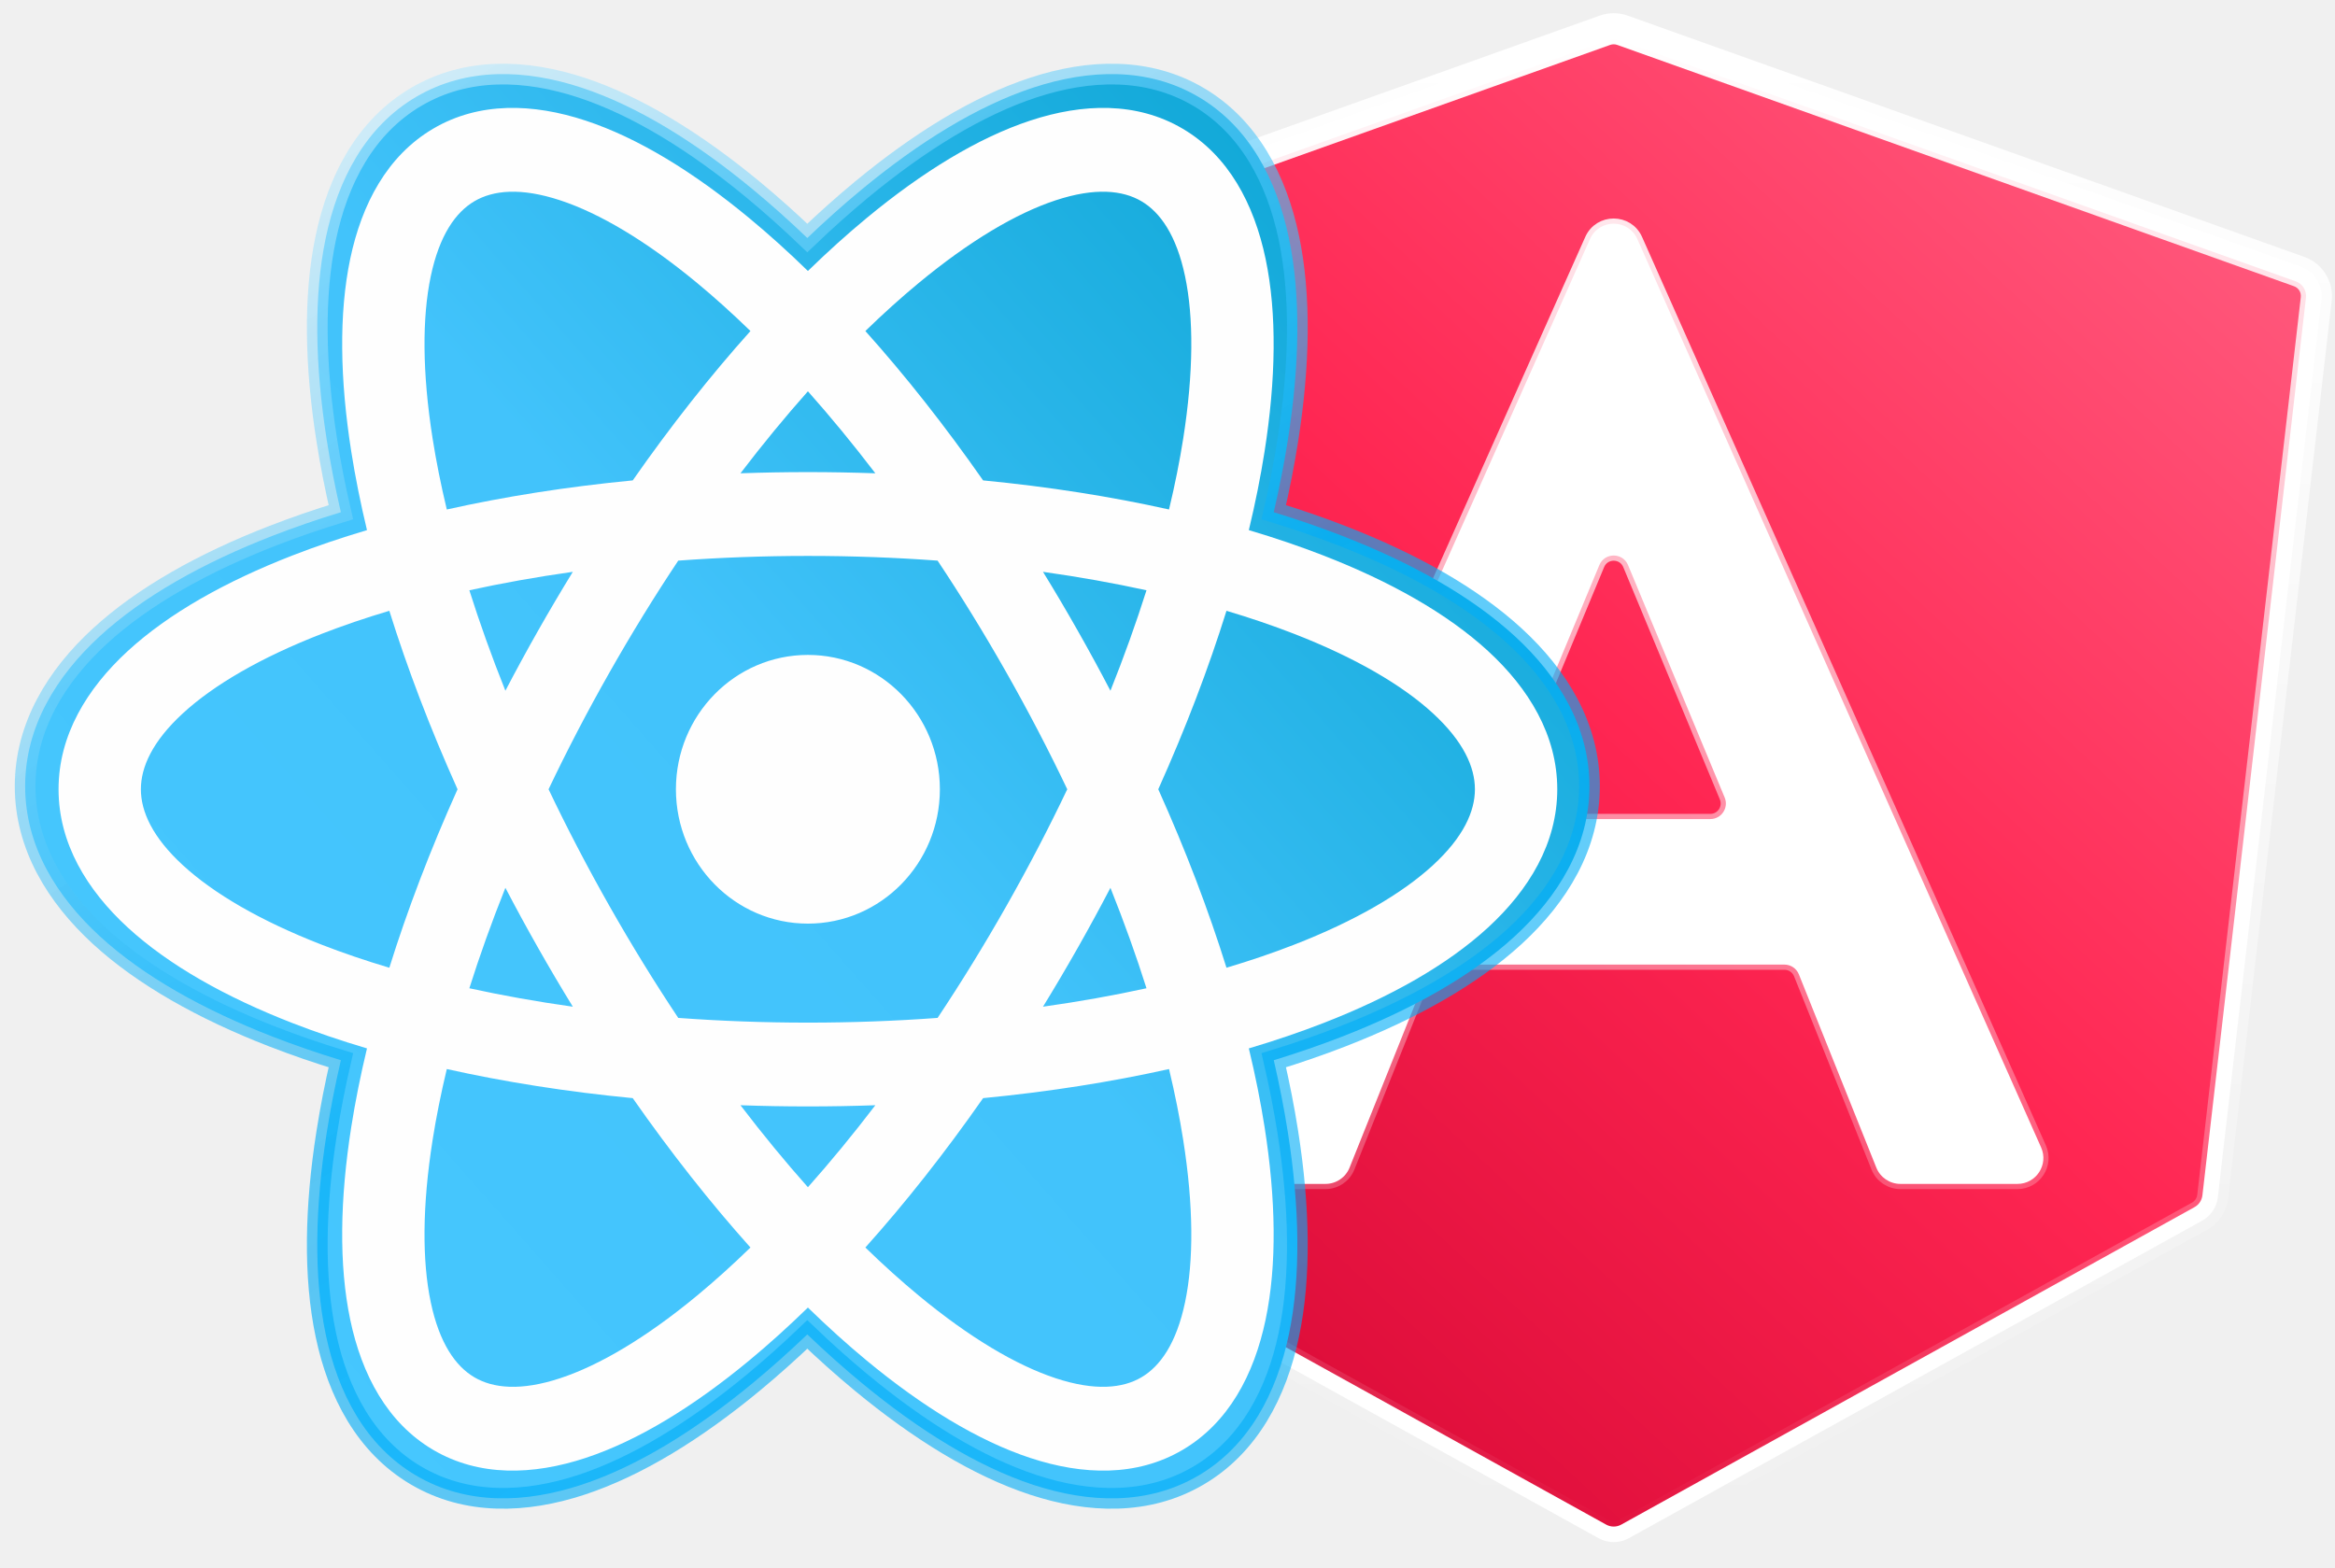
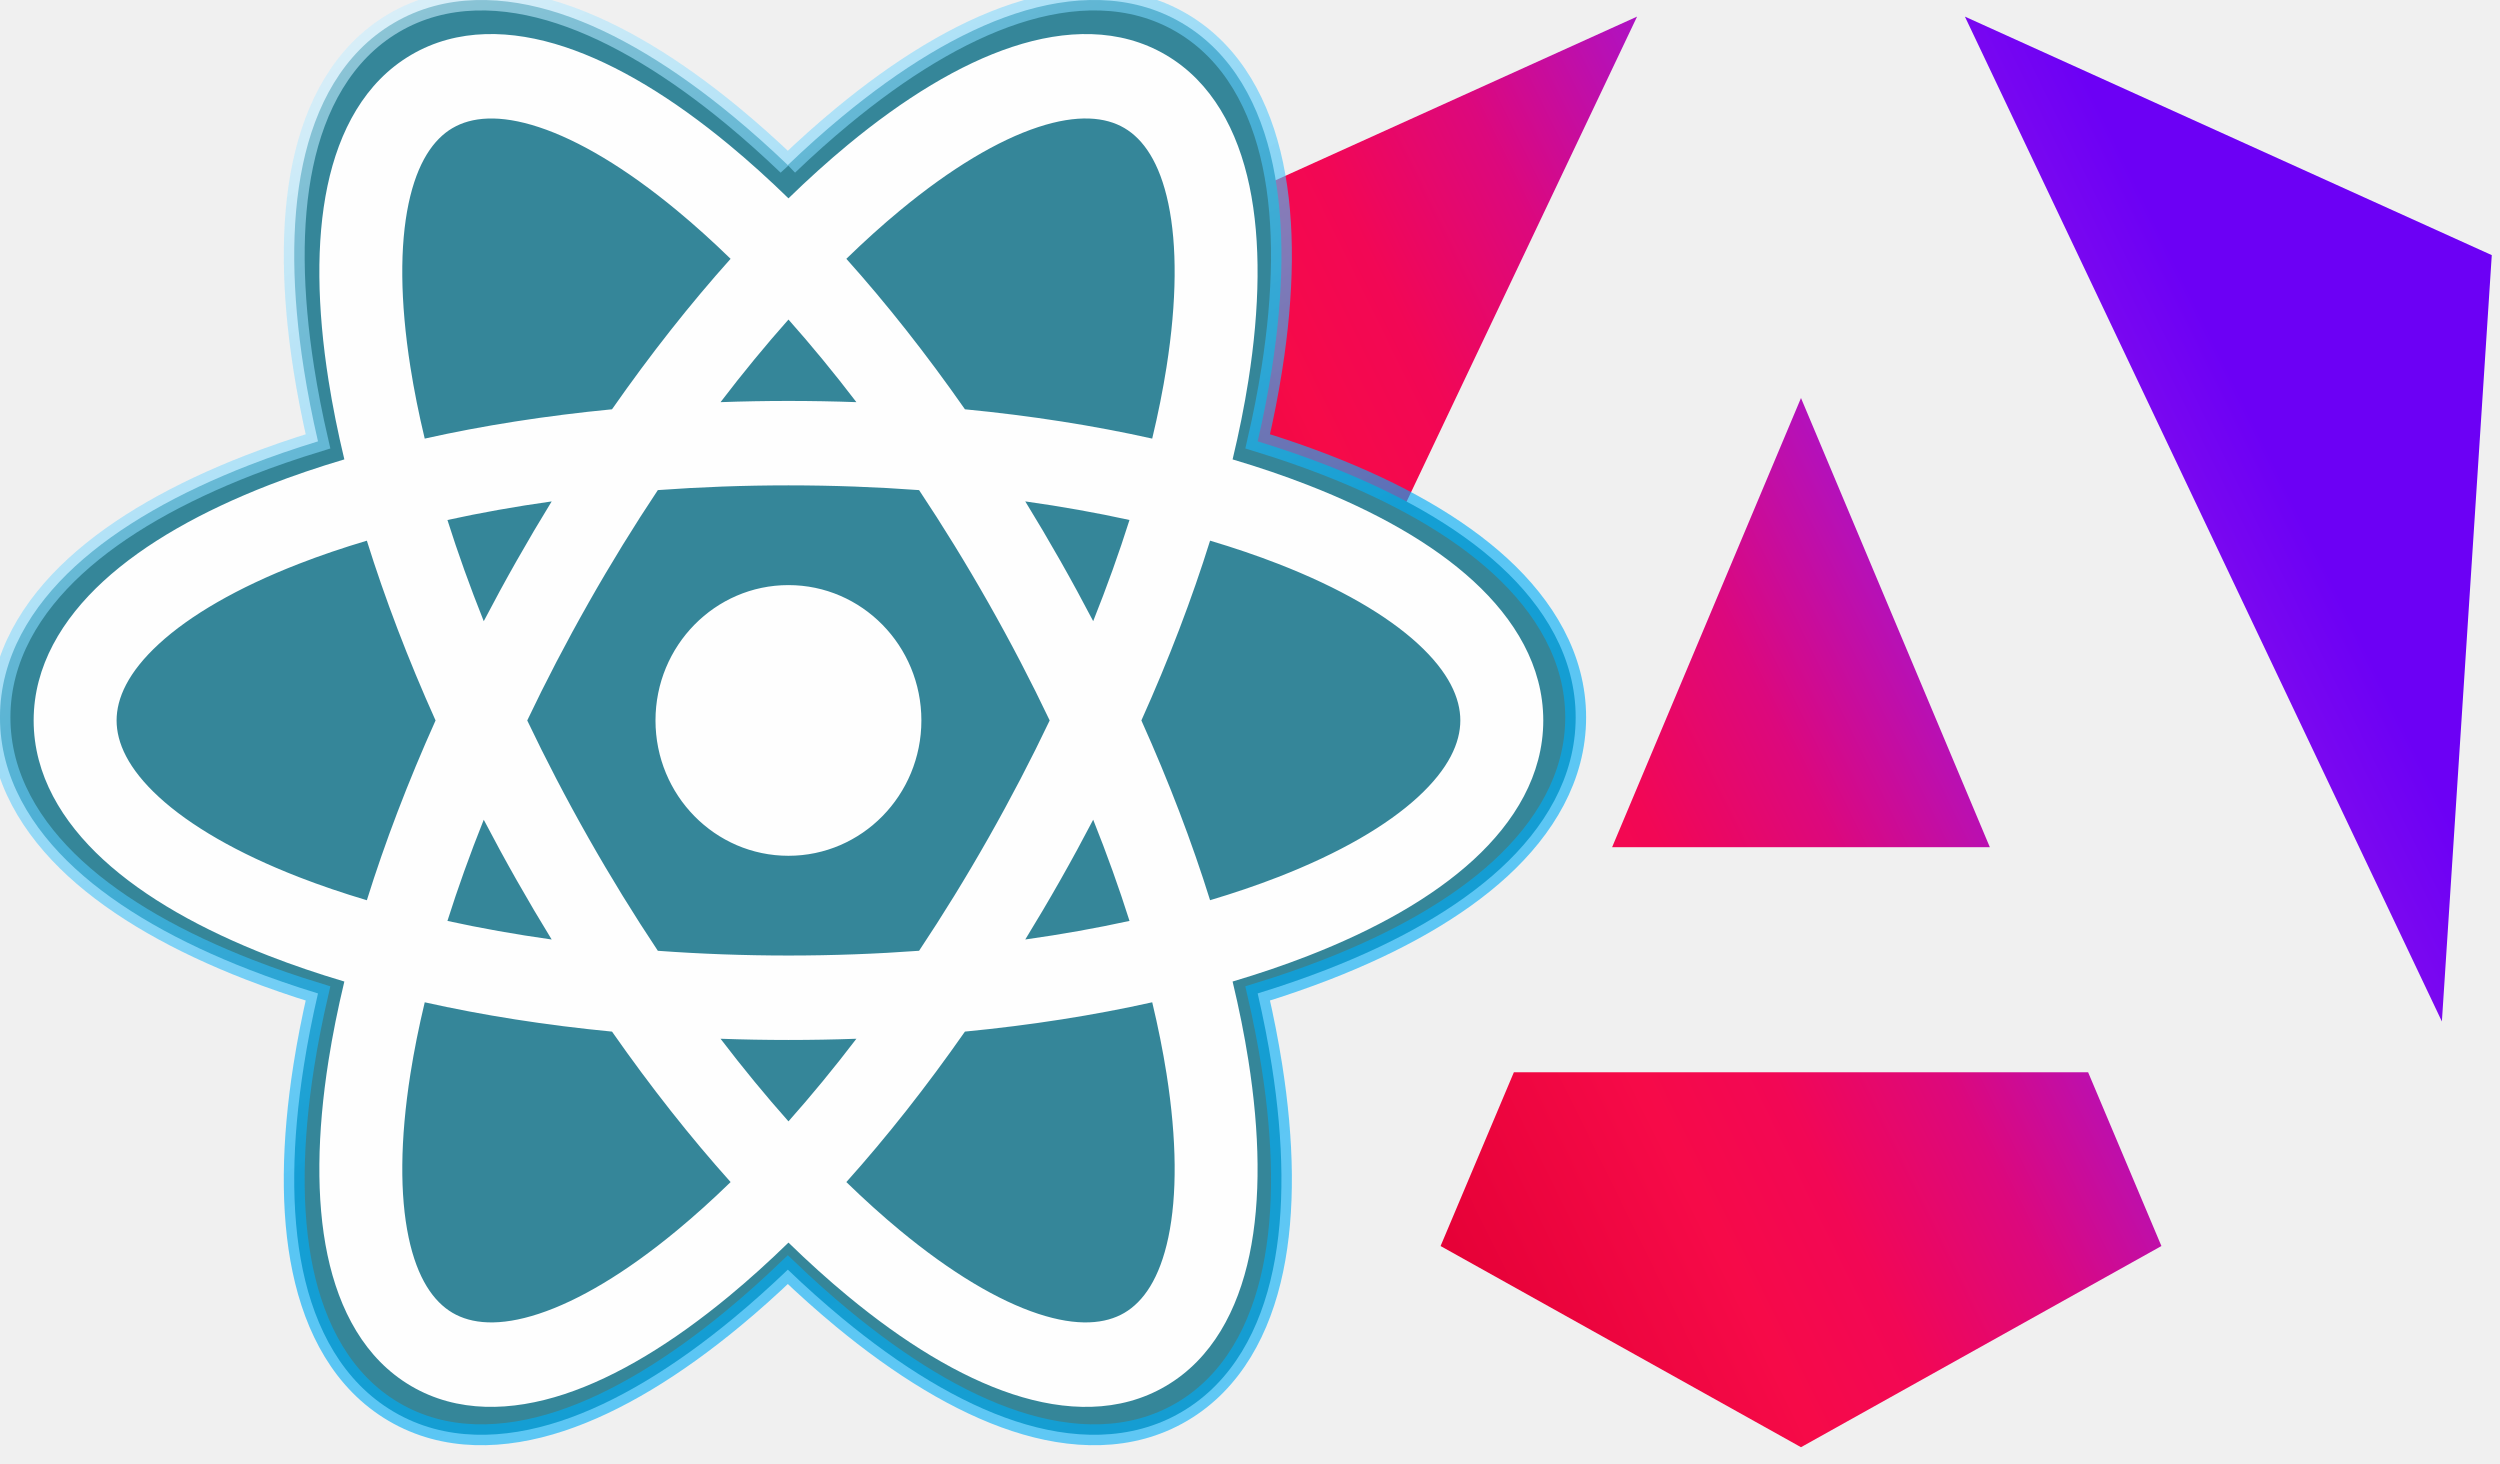
- <svg xmlns="http://www.w3.org/2000/svg" width="143" height="96" viewBox="0 0 143 96" fill="none">
-   <path d="M98.186 1.554L56.737 16.335C55.903 16.633 55.383 17.467 55.485 18.347L61.827 73.322C61.897 73.933 62.258 74.472 62.796 74.77L97.903 94.215C98.477 94.532 99.175 94.532 99.749 94.215L134.856 74.77C135.394 74.472 135.755 73.933 135.825 73.322L142.167 18.347C142.268 17.467 141.749 16.633 140.915 16.335L99.466 1.554C99.052 1.407 98.6 1.407 98.186 1.554Z" fill="white" stroke="url(#paint0_linear_21282_3684)" stroke-width="1.269" />
-   <path d="M57.057 17.232L98.506 2.451C98.713 2.377 98.939 2.377 99.146 2.451L140.595 17.232C141.012 17.381 141.272 17.798 141.221 18.238L134.88 73.213C134.844 73.518 134.664 73.788 134.395 73.937L99.287 93.382C99 93.541 98.652 93.541 98.365 93.382L63.257 73.937C62.988 73.788 62.808 73.518 62.772 73.213L56.431 18.238C56.38 17.798 56.64 17.381 57.057 17.232ZM97.375 14.641L72.561 70.28C72.093 71.33 72.861 72.513 74.01 72.513H81.177C81.826 72.513 82.409 72.119 82.65 71.517L87.393 59.679C87.538 59.318 87.888 59.081 88.277 59.081H109.283C109.672 59.081 110.022 59.318 110.167 59.679L114.91 71.517C115.151 72.119 115.734 72.513 116.383 72.513H123.553C124.701 72.513 125.469 71.332 125.003 70.282L100.274 14.643C99.716 13.387 97.934 13.386 97.375 14.641ZM92.029 48.849L97.947 34.612C98.272 33.83 99.38 33.83 99.705 34.612L105.623 48.849C105.883 49.476 105.423 50.167 104.744 50.167H92.908C92.229 50.167 91.769 49.476 92.029 48.849Z" fill="url(#paint1_linear_21282_3684)" stroke="url(#paint2_linear_21282_3684)" stroke-width="0.635" />
-   <path d="M49.441 14.577C48.334 13.518 47.231 12.532 46.135 11.626C42.599 8.7 39.02 6.491 35.609 5.367C32.199 4.244 28.597 4.105 25.487 5.933C22.379 7.76 20.7 11 19.952 14.561C19.203 18.125 19.292 22.382 20.013 26.962C20.237 28.387 20.525 29.86 20.875 31.372C19.416 31.819 18.021 32.301 16.698 32.815C12.44 34.47 8.772 36.522 6.112 38.966C3.453 41.41 1.54 44.51 1.54 48.155C1.54 51.8 3.453 54.9 6.112 57.344C8.772 59.788 12.44 61.84 16.698 63.495C18.021 64.009 19.416 64.491 20.875 64.938C20.525 66.451 20.237 67.923 20.013 69.348C19.292 73.928 19.203 78.184 19.952 81.749C20.7 85.311 22.379 88.55 25.486 90.377C28.596 92.205 32.199 92.066 35.609 90.943C39.02 89.819 42.599 87.61 46.135 84.684C47.23 83.778 48.334 82.792 49.441 81.733C50.548 82.792 51.652 83.778 52.748 84.684C56.284 87.61 59.863 89.819 63.274 90.943C66.684 92.066 70.286 92.205 73.396 90.377C76.504 88.55 78.183 85.311 78.931 81.749C79.68 78.184 79.591 73.928 78.87 69.348C78.646 67.923 78.358 66.45 78.008 64.938C79.467 64.491 80.861 64.009 82.183 63.495C86.442 61.84 90.11 59.788 92.77 57.344C95.429 54.9 97.342 51.8 97.342 48.155C97.342 44.51 95.429 41.41 92.77 38.966C90.11 36.522 86.442 34.47 82.183 32.815C80.861 32.301 79.466 31.819 78.007 31.372C78.358 29.86 78.645 28.387 78.87 26.962C79.591 22.382 79.68 18.125 78.931 14.561C78.183 11 76.503 7.76 73.396 5.933C70.286 4.105 66.684 4.244 63.273 5.367C59.862 6.491 56.284 8.7 52.747 11.626C51.652 12.532 50.548 13.518 49.441 14.577Z" fill="url(#paint3_linear_21282_3684)" stroke="url(#paint4_linear_21282_3684)" stroke-width="1.269" />
-   <path fill-rule="evenodd" clip-rule="evenodd" d="M29.054 12.325C30.201 11.651 31.89 11.473 34.303 12.268C36.716 13.063 39.575 14.752 42.695 17.334C43.767 18.221 44.858 19.204 45.959 20.275C43.519 22.998 41.093 26.068 38.75 29.424C34.724 29.812 30.9 30.416 27.363 31.206C27.002 29.699 26.712 28.246 26.493 26.857C25.857 22.815 25.85 19.45 26.38 16.925C26.911 14.4 27.907 12.999 29.054 12.325ZM45.875 13.35C47.067 14.335 48.27 15.42 49.478 16.597C50.686 15.42 51.89 14.335 53.081 13.35C56.481 10.537 59.888 8.442 63.101 7.384C66.314 6.325 69.611 6.225 72.424 7.879C75.237 9.533 76.801 12.49 77.507 15.851C78.214 19.213 78.135 23.265 77.442 27.669C77.2 29.213 76.878 30.816 76.481 32.47C78.086 32.946 79.611 33.465 81.045 34.022C85.138 35.613 88.623 37.57 91.13 39.874C93.636 42.178 95.37 45.035 95.37 48.342C95.37 51.649 93.636 54.506 91.13 56.81C88.623 59.114 85.138 61.071 81.045 62.662C79.611 63.219 78.086 63.738 76.481 64.214C76.879 65.868 77.2 67.472 77.443 69.015C78.136 73.419 78.214 77.471 77.507 80.833C76.801 84.194 75.238 87.151 72.424 88.805C69.611 90.459 66.314 90.359 63.101 89.3C59.888 88.242 56.481 86.147 53.081 83.335C51.89 82.349 50.686 81.263 49.478 80.087C48.27 81.263 47.067 82.349 45.875 83.335C42.476 86.148 39.068 88.242 35.855 89.3C32.642 90.359 29.345 90.459 26.532 88.805C23.719 87.151 22.155 84.194 21.449 80.833C20.743 77.471 20.821 73.419 21.514 69.015C21.757 67.472 22.078 65.868 22.475 64.214C20.87 63.738 19.345 63.219 17.911 62.662C13.818 61.071 10.332 59.114 7.826 56.81C5.319 54.506 3.586 51.649 3.586 48.342C3.586 45.035 5.319 42.178 7.826 39.874C10.332 37.57 13.818 35.613 17.911 34.022C19.345 33.465 20.87 32.946 22.475 32.47C22.078 30.816 21.757 29.212 21.514 27.669C20.821 23.265 20.743 19.213 21.449 15.851C22.155 12.49 23.719 9.533 26.532 7.879C29.345 6.225 32.643 6.325 35.855 7.384C39.068 8.442 42.476 10.537 45.875 13.35ZM45.348 28.989C46.717 27.196 48.099 25.518 49.478 23.966C50.858 25.518 52.239 27.196 53.608 28.989C52.247 28.941 50.869 28.916 49.478 28.916C48.087 28.916 46.709 28.941 45.348 28.989ZM28.744 36.154C30.753 35.714 32.872 35.335 35.081 35.024C34.359 36.2 33.649 37.402 32.953 38.629C32.258 39.855 31.59 41.082 30.951 42.307C30.11 40.203 29.374 38.146 28.744 36.154ZM37.321 41.196C35.96 43.594 34.718 45.984 33.595 48.342C34.718 50.699 35.961 53.09 37.321 55.488C38.681 57.887 40.093 60.178 41.537 62.346C44.103 62.535 46.758 62.635 49.478 62.635C52.198 62.635 54.853 62.535 57.42 62.346C58.864 60.178 60.276 57.887 61.636 55.488C62.996 53.09 64.239 50.699 65.361 48.342C64.239 45.984 62.996 43.594 61.636 41.196C60.276 38.797 58.864 36.507 57.42 34.338C54.853 34.149 52.198 34.05 49.478 34.05C46.758 34.05 44.103 34.149 41.537 34.338C40.093 36.506 38.681 38.797 37.321 41.196ZM23.844 37.411C24.941 40.925 26.339 44.598 28.021 48.342C26.339 52.086 24.941 55.759 23.844 59.273C22.382 58.838 21.001 58.367 19.709 57.865C15.953 56.405 13.088 54.729 11.205 52.999C9.322 51.268 8.628 49.69 8.628 48.342C8.628 46.994 9.322 45.416 11.205 43.685C13.088 41.955 15.953 40.279 19.709 38.819C21.001 38.317 22.382 37.846 23.844 37.411ZM30.951 54.377C30.11 56.48 29.374 58.538 28.744 60.53C30.753 60.97 32.872 61.349 35.081 61.66C34.359 60.484 33.649 59.282 32.954 58.055C32.258 56.829 31.59 55.602 30.951 54.377ZM26.493 69.827C26.712 68.438 27.002 66.985 27.363 65.478C30.9 66.268 34.724 66.872 38.75 67.26C41.094 70.616 43.519 73.685 45.959 76.409C44.858 77.48 43.767 78.463 42.695 79.35C39.575 81.932 36.716 83.621 34.303 84.416C31.889 85.211 30.2 85.033 29.053 84.359C27.906 83.685 26.911 82.284 26.38 79.759C25.85 77.234 25.857 73.869 26.493 69.827ZM56.262 79.35C55.189 78.463 54.098 77.48 52.997 76.409C55.438 73.685 57.863 70.616 60.207 67.26C64.233 66.872 68.056 66.268 71.594 65.478C71.954 66.984 72.245 68.438 72.463 69.827C73.099 73.869 73.107 77.234 72.576 79.759C72.046 82.284 71.05 83.685 69.903 84.359C68.756 85.033 67.067 85.211 64.653 84.416C62.24 83.621 59.382 81.932 56.262 79.35ZM49.478 72.717C50.858 71.166 52.239 69.488 53.608 67.695C52.247 67.743 50.869 67.768 49.478 67.768C48.087 67.768 46.709 67.743 45.348 67.695C46.717 69.488 48.099 71.166 49.478 72.717ZM70.213 60.53C68.203 60.97 66.085 61.349 63.875 61.66C64.597 60.484 65.307 59.282 66.003 58.055C66.698 56.829 67.366 55.602 68.005 54.377C68.846 56.48 69.583 58.538 70.213 60.53ZM75.112 59.273C74.016 55.759 72.618 52.086 70.935 48.342C72.617 44.598 74.016 40.925 75.112 37.411C76.574 37.846 77.955 38.317 79.246 38.819C83.002 40.279 85.868 41.955 87.751 43.685C89.634 45.416 90.327 46.994 90.327 48.342C90.327 49.69 89.634 51.268 87.751 52.999C85.868 54.729 83.002 56.405 79.246 57.865C77.955 58.367 76.574 58.838 75.112 59.273ZM60.207 29.424C64.233 29.812 68.056 30.416 71.593 31.206C71.954 29.7 72.245 28.246 72.463 26.857C73.099 22.815 73.107 19.45 72.576 16.925C72.046 14.4 71.05 12.999 69.903 12.325C68.756 11.651 67.067 11.473 64.653 12.268C62.24 13.063 59.382 14.752 56.262 17.334C55.189 18.221 54.098 19.204 52.997 20.275C55.438 22.999 57.863 26.068 60.207 29.424ZM68.005 42.307C68.846 40.203 69.582 38.146 70.213 36.154C68.203 35.714 66.085 35.335 63.875 35.024C64.598 36.2 65.308 37.402 66.003 38.629C66.699 39.855 67.366 41.082 68.005 42.307ZM57.56 48.342C57.56 52.887 53.941 56.571 49.477 56.571C45.013 56.571 41.395 52.887 41.395 48.342C41.395 43.797 45.013 40.113 49.477 40.113C53.941 40.113 57.56 43.797 57.56 48.342Z" fill="#FEFEFE" />
+ <svg xmlns="http://www.w3.org/2000/svg" width="152" height="89" fill="none">
  <defs>
-     <linearGradient id="paint0_linear_21282_3684" x1="98.826" y1="2" x2="98.826" y2="94" gradientUnits="userSpaceOnUse">
-       <stop stop-color="white" />
-       <stop offset="1" stop-color="white" stop-opacity="0" />
+     <linearGradient id="svg_6" y2="55.184%" x2="96.132%" y1="90.929%" x1="25.071%">
+       <stop offset="0%" stop-color="#E40035" />
+       <stop offset="24%" stop-color="#F60A48" />
+       <stop offset="35.2%" stop-color="#F20755" />
+       <stop offset="49.4%" stop-color="#DC087D" />
+       <stop offset="74.5%" stop-color="#9717E7" />
+       <stop offset="100%" stop-color="#6C00F5" />
    </linearGradient>
-     <linearGradient id="paint1_linear_21282_3684" x1="56" y1="94" x2="141.709" y2="2.053" gradientUnits="userSpaceOnUse">
-       <stop stop-color="#CC002D" />
-       <stop offset="0.521" stop-color="#FF2652" />
-       <stop offset="1" stop-color="#FF6385" />
-     </linearGradient>
-     <linearGradient id="paint2_linear_21282_3684" x1="98.826" y1="2" x2="98.826" y2="94" gradientUnits="userSpaceOnUse">
-       <stop stop-color="white" />
-       <stop offset="1" stop-color="white" stop-opacity="0" />
-     </linearGradient>
-     <linearGradient id="paint3_linear_21282_3684" x1="2.175" y1="91.138" x2="97.978" y2="6.613" gradientUnits="userSpaceOnUse">
-       <stop stop-color="#47C8FF" />
-       <stop offset="0.508" stop-color="#42C3FB" />
-       <stop offset="1" stop-color="#009FCB" />
-     </linearGradient>
-     <linearGradient id="paint4_linear_21282_3684" x1="11.659" y1="-10.284" x2="87.729" y2="112.781" gradientUnits="userSpaceOnUse">
-       <stop stop-color="white" stop-opacity="0.59" />
-       <stop offset="0.508" stop-color="#00ADF7" stop-opacity="0.63" />
-       <stop offset="1" stop-color="#00ADF7" stop-opacity="0.58" />
+     <linearGradient gradientUnits="userSpaceOnUse" y2="112.781" x2="87.729" y1="-10.284" x1="11.659" id="svg_1">
+       <stop stop-opacity="0.59" stop-color="white" />
+       <stop stop-opacity="0.63" stop-color="#00ADF7" offset="0.508" />
+       <stop stop-opacity="0.58" stop-color="#00ADF7" offset="1" />
    </linearGradient>
  </defs>
+   <g>
+     <g id="svg_13">
+       <g stroke="null" id="svg_2">
+         <g stroke="null" id="svg_7">
+           <path stroke="null" id="svg_5" fill="url(#svg_6)" d="m151.5,15.511l-3.033,46.594l-29.001,-61.095l32.034,14.502l0,0l0,-0zm-20.087,60.248l-21.913,12.231l-21.913,-12.231l4.457,-10.566l34.913,0l4.457,10.566zm-21.913,-51.559l11.482,27.308l-22.965,0l11.483,-27.308zm-38.998,37.905l-3.002,-46.594l32.034,-14.502l-29.032,61.095l0,0l0,0z" />
+         </g>
+       </g>
+       <g id="svg_11">
+         <path stroke-width="1.269" stroke="url(#svg_1)" fill="#358699" d="m47.901,10.04c-1.107,-1.06 -2.211,-2.045 -3.306,-2.952c-3.536,-2.926 -7.115,-5.135 -10.526,-6.258c-3.41,-1.123 -7.013,-1.262 -10.123,0.566c-3.107,1.827 -4.787,5.066 -5.535,8.628c-0.749,3.564 -0.66,7.821 0.061,12.401c0.224,1.425 0.512,2.898 0.862,4.41c-1.459,0.447 -2.854,0.929 -4.177,1.443c-4.258,1.655 -7.926,3.706 -10.586,6.151c-2.66,2.444 -4.572,5.544 -4.572,9.189c0,3.645 1.913,6.745 4.572,9.189c2.66,2.445 6.328,4.496 10.586,6.151c1.323,0.514 2.717,0.996 4.176,1.443c-0.35,1.513 -0.638,2.985 -0.862,4.41c-0.721,4.58 -0.81,8.836 -0.061,12.401c0.748,3.562 2.427,6.801 5.535,8.628c3.11,1.828 6.712,1.689 10.123,0.566c3.411,-1.123 6.99,-3.332 10.526,-6.258c1.095,-0.906 2.199,-1.892 3.306,-2.952c1.107,1.06 2.211,2.045 3.306,2.952c3.536,2.926 7.115,5.135 10.526,6.258c3.41,1.123 7.013,1.262 10.123,-0.566c3.107,-1.827 4.787,-5.066 5.535,-8.628c0.749,-3.564 0.66,-7.821 -0.061,-12.401c-0.224,-1.425 -0.512,-2.898 -0.862,-4.411c1.459,-0.447 2.853,-0.929 4.176,-1.443c4.258,-1.655 7.926,-3.707 10.586,-6.151c2.659,-2.444 4.572,-5.544 4.572,-9.189c0,-3.645 -1.913,-6.745 -4.572,-9.189c-2.66,-2.445 -6.328,-4.496 -10.586,-6.151c-1.322,-0.514 -2.717,-0.996 -4.176,-1.443c0.35,-1.513 0.638,-2.985 0.862,-4.41c0.721,-4.58 0.81,-8.836 0.061,-12.401c-0.748,-3.562 -2.427,-6.801 -5.535,-8.628c-3.11,-1.828 -6.712,-1.689 -10.123,-0.566c-3.411,1.123 -6.99,3.332 -10.526,6.258c-1.095,0.906 -2.199,1.892 -3.306,2.952z" />
+         <path fill="#FEFEFE" d="m27.514,7.787c1.147,-0.674 2.836,-0.852 5.25,-0.057c2.413,0.795 5.272,2.484 8.392,5.065c1.073,0.887 2.163,1.87 3.264,2.941c-2.441,2.724 -4.866,5.793 -7.21,9.149c-4.026,0.389 -7.85,0.992 -11.387,1.782c-0.361,-1.506 -0.651,-2.959 -0.87,-4.349c-0.636,-4.042 -0.643,-7.407 -0.113,-9.932c0.531,-2.526 1.526,-3.926 2.673,-4.6zm16.822,1.024c1.191,0.986 2.395,2.071 3.603,3.248c1.208,-1.177 2.411,-2.262 3.603,-3.248c3.4,-2.813 6.807,-4.908 10.02,-5.966c3.213,-1.058 6.51,-1.158 9.323,0.495c2.813,1.654 4.377,4.611 5.083,7.973c0.706,3.362 0.628,7.414 -0.065,11.818c-0.243,1.544 -0.564,3.147 -0.961,4.801c1.605,0.476 3.13,0.995 4.564,1.553c4.093,1.591 7.578,3.548 10.085,5.852c2.506,2.304 4.24,5.161 4.24,8.468c0,3.307 -1.734,6.164 -4.24,8.468c-2.507,2.304 -5.992,4.261 -10.085,5.852c-1.434,0.557 -2.959,1.076 -4.564,1.552c0.397,1.653 0.718,3.257 0.961,4.801c0.693,4.404 0.771,8.456 0.065,11.818c-0.706,3.362 -2.27,6.319 -5.083,7.973c-2.813,1.654 -6.111,1.554 -9.323,0.495c-3.213,-1.058 -6.62,-3.153 -10.02,-5.966c-1.192,-0.986 -2.395,-2.071 -3.603,-3.248c-1.208,1.177 -2.412,2.262 -3.603,3.248c-3.4,2.813 -6.807,4.908 -10.02,5.966c-3.213,1.058 -6.51,1.158 -9.323,-0.495c-2.813,-1.654 -4.377,-4.611 -5.083,-7.973c-0.706,-3.362 -0.628,-7.414 0.065,-11.818c0.243,-1.543 0.564,-3.147 0.961,-4.801c-1.605,-0.476 -3.13,-0.995 -4.565,-1.553c-4.093,-1.591 -7.578,-3.548 -10.085,-5.852c-2.506,-2.304 -4.24,-5.161 -4.24,-8.468c0,-3.307 1.734,-6.164 4.24,-8.468c2.507,-2.304 5.992,-4.261 10.085,-5.852c1.435,-0.558 2.959,-1.076 4.565,-1.553c-0.397,-1.653 -0.718,-3.257 -0.961,-4.801c-0.693,-4.404 -0.771,-8.456 -0.065,-11.818c0.706,-3.362 2.27,-6.319 5.083,-7.972c2.813,-1.654 6.111,-1.554 9.323,-0.495c3.213,1.058 6.62,3.153 10.02,5.966zm-0.527,15.64c1.369,-1.793 2.751,-3.471 4.13,-5.023c1.379,1.552 2.761,3.23 4.13,5.023c-1.361,-0.049 -2.739,-0.074 -4.13,-0.074c-1.391,0 -2.768,0.025 -4.13,0.074zm-16.605,7.165c2.01,-0.44 4.128,-0.82 6.338,-1.13c-0.722,1.176 -1.432,2.378 -2.128,3.605c-0.696,1.226 -1.363,2.454 -2.002,3.678c-0.841,-2.103 -1.577,-4.161 -2.208,-6.153zm8.577,5.042c-1.36,2.398 -2.603,4.789 -3.725,7.146c1.123,2.357 2.365,4.748 3.725,7.146c1.36,2.398 2.772,4.689 4.216,6.858c2.566,0.189 5.221,0.288 7.941,0.288c2.72,0 5.375,-0.1 7.942,-0.289c1.444,-2.168 2.856,-4.459 4.216,-6.858c1.36,-2.399 2.603,-4.789 3.725,-7.146c-1.122,-2.357 -2.365,-4.748 -3.725,-7.146c-1.36,-2.398 -2.772,-4.689 -4.216,-6.858c-2.567,-0.189 -5.221,-0.289 -7.942,-0.289c-2.72,0 -5.375,0.1 -7.941,0.288c-1.444,2.168 -2.856,4.459 -4.216,6.858zm-13.476,-3.785c1.097,3.514 2.495,7.187 4.177,10.931c-1.682,3.744 -3.081,7.418 -4.177,10.931c-1.462,-0.435 -2.843,-0.906 -4.135,-1.408c-3.756,-1.46 -6.622,-3.136 -8.505,-4.866c-1.883,-1.731 -2.576,-3.309 -2.576,-4.657c0,-1.348 0.693,-2.926 2.576,-4.657c1.883,-1.73 4.749,-3.406 8.505,-4.866c1.291,-0.502 2.673,-0.973 4.135,-1.408zm7.107,16.966c-0.841,2.104 -1.577,4.161 -2.208,6.153c2.01,0.44 4.128,0.82 6.338,1.13c-0.722,-1.176 -1.432,-2.378 -2.128,-3.604c-0.696,-1.227 -1.363,-2.454 -2.002,-3.678zm-4.458,15.45c0.219,-1.389 0.509,-2.843 0.87,-4.349c3.537,0.79 7.361,1.394 11.387,1.782c2.344,3.355 4.769,6.425 7.21,9.148c-1.101,1.071 -2.192,2.054 -3.265,2.942c-3.12,2.582 -5.979,4.271 -8.392,5.065c-2.414,0.795 -4.103,0.617 -5.25,-0.057c-1.147,-0.674 -2.143,-2.075 -2.673,-4.6c-0.53,-2.525 -0.523,-5.89 0.113,-9.932zm29.769,9.523c-1.073,-0.888 -2.163,-1.87 -3.265,-2.942c2.441,-2.724 4.866,-5.793 7.21,-9.149c4.026,-0.389 7.85,-0.992 11.387,-1.782c0.361,1.506 0.651,2.96 0.87,4.349c0.636,4.042 0.643,7.406 0.113,9.932c-0.531,2.526 -1.526,3.926 -2.673,4.6c-1.147,0.674 -2.836,0.852 -5.25,0.057c-2.413,-0.795 -5.272,-2.484 -8.392,-5.065zm-6.784,-6.633c1.379,-1.552 2.761,-3.23 4.13,-5.023c-1.361,0.049 -2.739,0.074 -4.13,0.074c-1.391,0 -2.768,-0.025 -4.13,-0.074c1.369,1.793 2.751,3.471 4.13,5.023zm20.735,-12.188c-2.01,0.44 -4.128,0.82 -6.338,1.13c0.722,-1.176 1.432,-2.378 2.128,-3.604c0.696,-1.227 1.363,-2.454 2.002,-3.679c0.841,2.103 1.577,4.161 2.208,6.153zm4.899,-1.257c-1.097,-3.514 -2.495,-7.187 -4.177,-10.931c1.682,-3.744 3.081,-7.417 4.177,-10.931c1.462,0.435 2.843,0.906 4.134,1.407c3.756,1.46 6.622,3.136 8.505,4.866c1.883,1.73 2.576,3.309 2.576,4.657c0,1.348 -0.694,2.926 -2.576,4.657c-1.883,1.73 -4.749,3.406 -8.505,4.866c-1.291,0.502 -2.672,0.972 -4.134,1.407zm-14.906,-29.849c4.026,0.389 7.85,0.992 11.387,1.782c0.361,-1.506 0.651,-2.96 0.87,-4.349c0.636,-4.042 0.643,-7.407 0.113,-9.932c-0.531,-2.526 -1.526,-3.926 -2.673,-4.6c-1.147,-0.674 -2.836,-0.852 -5.25,-0.057c-2.413,0.795 -5.272,2.484 -8.392,5.065c-1.073,0.887 -2.163,1.87 -3.264,2.941c2.441,2.724 4.866,5.793 7.21,9.149zm7.798,12.883c0.841,-2.103 1.577,-4.161 2.208,-6.153c-2.009,-0.44 -4.128,-0.82 -6.337,-1.13c0.722,1.176 1.432,2.378 2.128,3.604c0.696,1.226 1.363,2.454 2.002,3.678zm-10.445,6.035c0,4.545 -3.619,8.229 -8.083,8.229c-4.464,0 -8.083,-3.684 -8.083,-8.229c0,-4.545 3.619,-8.229 8.083,-8.229c4.464,0 8.083,3.684 8.083,8.229z" clip-rule="evenodd" fill-rule="evenodd" />
+       </g>
+     </g>
+   </g>
</svg>
